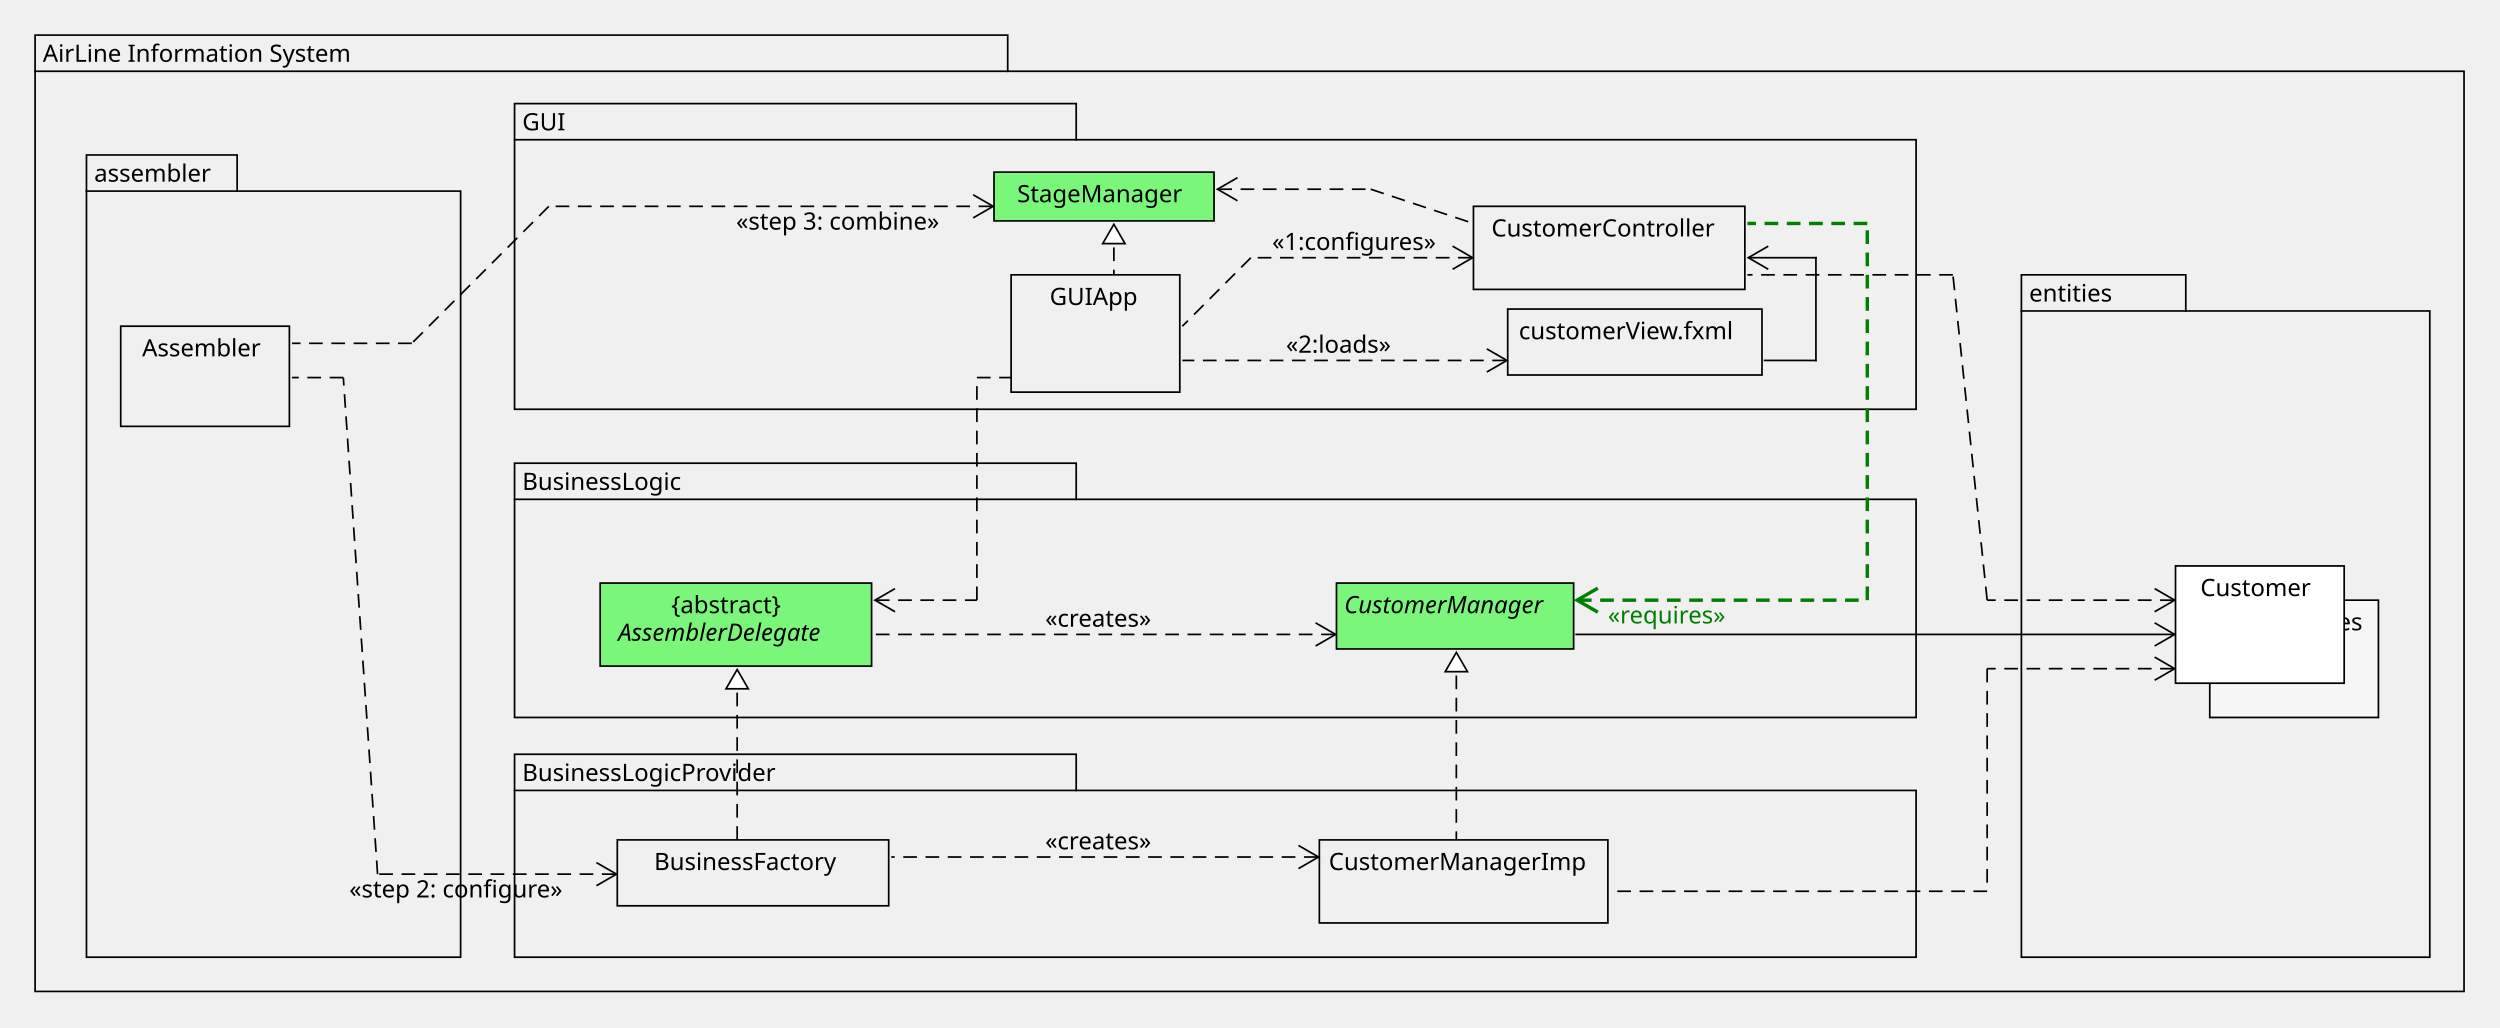
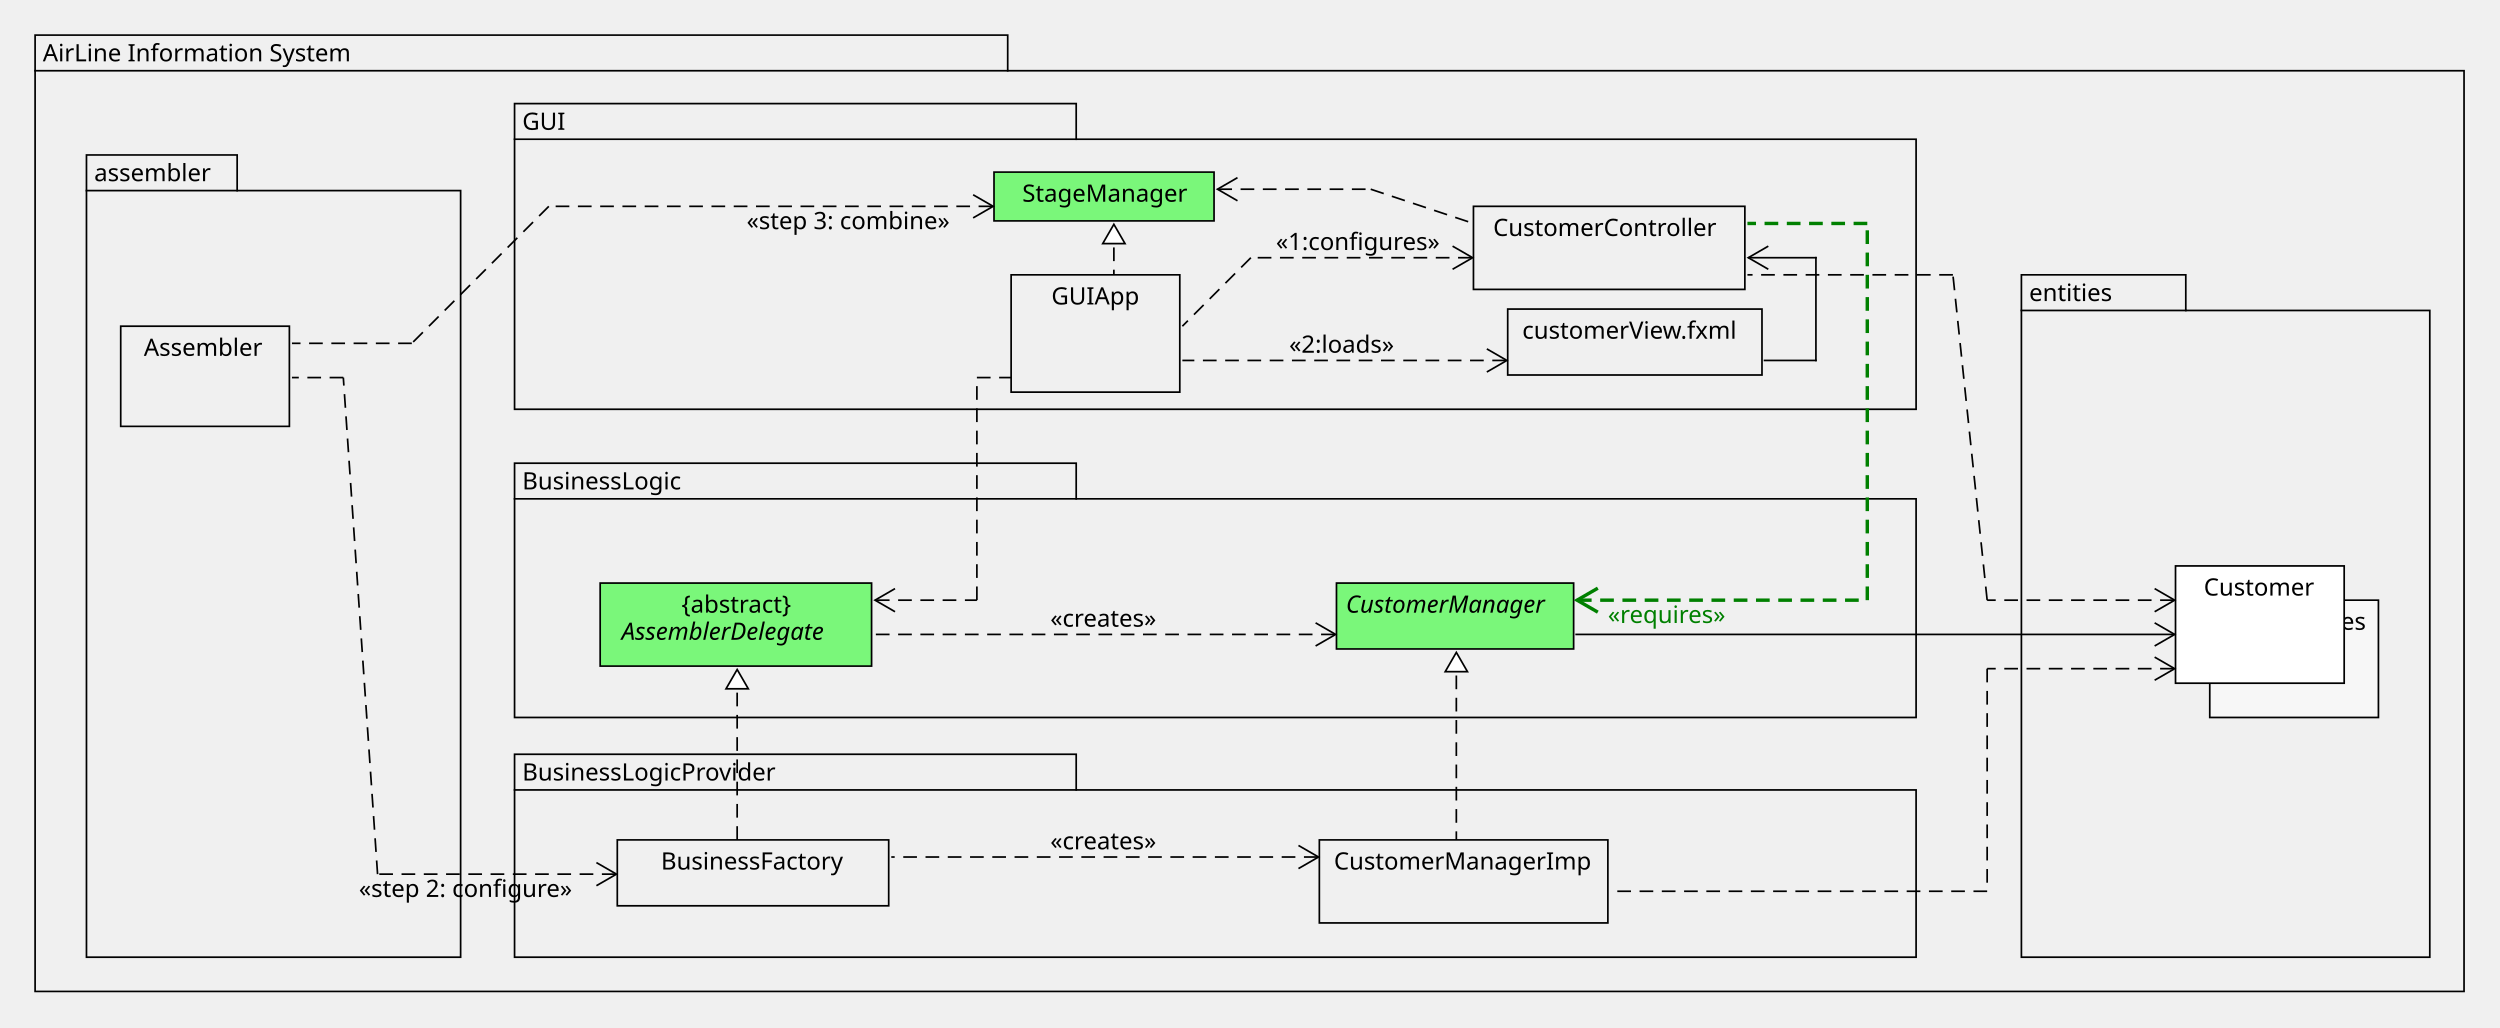
- <svg xmlns="http://www.w3.org/2000/svg" fill-opacity="1" color-rendering="auto" color-interpolation="auto" text-rendering="auto" stroke="currentColor" stroke-linecap="square" width="1460" stroke-miterlimit="10" shape-rendering="auto" stroke-opacity="1" fill="currentColor" stroke-dasharray="none" font-weight="normal" stroke-width="1" viewBox="30 10 1460 600" height="600" font-family="'Dialog'" font-style="normal" stroke-linejoin="miter" font-size="12px" stroke-dashoffset="0" image-rendering="auto">
+ <svg xmlns="http://www.w3.org/2000/svg" fill-opacity="1" color-rendering="auto" color-interpolation="auto" text-rendering="auto" stroke="black" stroke-linecap="square" width="1460" stroke-miterlimit="10" shape-rendering="auto" stroke-opacity="1" fill="black" stroke-dasharray="none" font-weight="normal" stroke-width="1" viewBox="30 10 1460 600" height="600" font-family="'Dialog'" font-style="normal" stroke-linejoin="miter" font-size="12px" stroke-dashoffset="0" image-rendering="auto">
  <defs id="genericDefs" />
  <g>
    <defs id="defs1">
      <clipPath clipPathUnits="userSpaceOnUse" id="clipPath1">
        <path d="M0 0 L2147483647 0 L2147483647 2147483647 L0 2147483647 L0 0 Z" />
      </clipPath>
      <clipPath clipPathUnits="userSpaceOnUse" id="clipPath2">
        <path d="M0 0 L0 30 L130 30 L130 0 Z" />
      </clipPath>
      <clipPath clipPathUnits="userSpaceOnUse" id="clipPath3">
        <path d="M0 0 L0 70 L100 70 L100 0 Z" />
      </clipPath>
      <clipPath clipPathUnits="userSpaceOnUse" id="clipPath4">
        <path d="M0 0 L0 400 L240 400 L240 0 Z" />
      </clipPath>
      <clipPath clipPathUnits="userSpaceOnUse" id="clipPath5">
        <path d="M0 0 L0 60 L100 60 L100 0 Z" />
      </clipPath>
      <clipPath clipPathUnits="userSpaceOnUse" id="clipPath6">
        <path d="M0 0 L0 180 L820 180 L820 0 Z" />
      </clipPath>
      <clipPath clipPathUnits="userSpaceOnUse" id="clipPath7">
        <path d="M0 0 L0 470 L220 470 L220 0 Z" />
      </clipPath>
      <clipPath clipPathUnits="userSpaceOnUse" id="clipPath8">
        <path d="M0 0 L0 40 L160 40 L160 0 Z" />
      </clipPath>
      <clipPath clipPathUnits="userSpaceOnUse" id="clipPath9">
        <path d="M0 0 L0 50 L170 50 L170 0 Z" />
      </clipPath>
      <clipPath clipPathUnits="userSpaceOnUse" id="clipPath10">
        <path d="M0 0 L0 120 L820 120 L820 0 Z" />
      </clipPath>
      <clipPath clipPathUnits="userSpaceOnUse" id="clipPath11">
        <path d="M0 0 L0 50 L160 50 L160 0 Z" />
      </clipPath>
      <clipPath clipPathUnits="userSpaceOnUse" id="clipPath12">
        <path d="M0 0 L0 40 L150 40 L150 0 Z" />
      </clipPath>
      <clipPath clipPathUnits="userSpaceOnUse" id="clipPath13">
        <path d="M0 0 L0 40 L140 40 L140 0 Z" />
      </clipPath>
      <clipPath clipPathUnits="userSpaceOnUse" id="clipPath14">
        <path d="M0 0 L0 150 L820 150 L820 0 Z" />
      </clipPath>
      <clipPath clipPathUnits="userSpaceOnUse" id="clipPath15">
        <path d="M0 0 L0 560 L1420 560 L1420 0 Z" />
      </clipPath>
      <clipPath clipPathUnits="userSpaceOnUse" id="clipPath16">
        <path d="M0 0 L0 60 L30 60 L30 0 Z" />
      </clipPath>
      <clipPath clipPathUnits="userSpaceOnUse" id="clipPath17">
        <path d="M0 0 L0 50 L180 50 L180 0 Z" />
      </clipPath>
      <clipPath clipPathUnits="userSpaceOnUse" id="clipPath18">
        <path d="M0 0 L0 220 L280 220 L280 0 Z" />
      </clipPath>
      <clipPath clipPathUnits="userSpaceOnUse" id="clipPath19">
        <path d="M0 0 L0 90 L70 90 L70 0 Z" />
      </clipPath>
      <clipPath clipPathUnits="userSpaceOnUse" id="clipPath20">
        <path d="M0 0 L0 50 L220 50 L220 0 Z" />
      </clipPath>
      <clipPath clipPathUnits="userSpaceOnUse" id="clipPath21">
        <path d="M0 0 L0 40 L280 40 L280 0 Z" />
      </clipPath>
      <clipPath clipPathUnits="userSpaceOnUse" id="clipPath22">
        <path d="M0 0 L0 330 L220 330 L220 0 Z" />
      </clipPath>
      <clipPath clipPathUnits="userSpaceOnUse" id="clipPath23">
        <path d="M0 0 L0 110 L440 110 L440 0 Z" />
      </clipPath>
      <clipPath clipPathUnits="userSpaceOnUse" id="clipPath24">
        <path d="M0 0 L0 140 L30 140 L30 0 Z" />
      </clipPath>
      <clipPath clipPathUnits="userSpaceOnUse" id="clipPath25">
        <path d="M0 0 L0 260 L200 260 L200 0 Z" />
      </clipPath>
      <clipPath clipPathUnits="userSpaceOnUse" id="clipPath26">
        <path d="M0 0 L0 130 L30 130 L30 0 Z" />
      </clipPath>
      <clipPath clipPathUnits="userSpaceOnUse" id="clipPath27">
        <path d="M0 0 L0 40 L300 40 L300 0 Z" />
      </clipPath>
      <clipPath clipPathUnits="userSpaceOnUse" id="clipPath28">
        <path d="M0 0 L0 160 L110 160 L110 0 Z" />
      </clipPath>
      <clipPath clipPathUnits="userSpaceOnUse" id="clipPath29">
        <path d="M0 0 L0 160 L360 160 L360 0 Z" />
      </clipPath>
      <clipPath clipPathUnits="userSpaceOnUse" id="clipPath30">
        <path d="M0 0 L0 80 L200 80 L200 0 Z" />
      </clipPath>
      <clipPath clipPathUnits="userSpaceOnUse" id="clipPath31">
        <path d="M0 0 L0 40 L380 40 L380 0 Z" />
      </clipPath>
    </defs>
    <g fill="rgb(0,255,0)" fill-opacity="0.49" transform="translate(610,110)" stroke-opacity="0.49" stroke="rgb(0,255,0)">
      <rect x="0.5" width="128.5" height="28.5" y="0.5" clip-path="url(#clipPath2)" stroke="none" />
    </g>
    <g transform="translate(610,110)">
      <rect fill="none" x="0.5" width="128.5" height="28.5" y="0.5" clip-path="url(#clipPath2)" />
-       <text x="14" font-size="14px" y="18.109" clip-path="url(#clipPath2)" font-family="sans-serif" stroke="none" xml:space="preserve">StageManager</text>
+       <text x="17" font-size="14px" y="17.817" clip-path="url(#clipPath2)" font-family="sans-serif" stroke="none" xml:space="preserve">StageManager</text>
    </g>
    <g fill="rgb(255,255,255)" fill-opacity="0.49" transform="translate(1320,360)" stroke-opacity="0.49" stroke="rgb(255,255,255)">
      <rect x="0.5" width="98.5" height="68.5" y="0.5" clip-path="url(#clipPath3)" stroke="none" />
    </g>
    <g transform="translate(1320,360)">
      <rect fill="none" x="0.5" width="98.5" height="68.5" y="0.5" clip-path="url(#clipPath3)" />
-       <text x="3" font-size="14px" y="18.109" clip-path="url(#clipPath3)" font-family="sans-serif" stroke="none" xml:space="preserve">OtherEntities</text>
+       <text x="5" font-size="14px" y="17.817" clip-path="url(#clipPath3)" font-family="sans-serif" stroke="none" xml:space="preserve">OtherEntities</text>
    </g>
    <g fill="rgb(255,255,255)" fill-opacity="0" transform="translate(1210,170)" stroke-opacity="0" stroke="rgb(255,255,255)">
-       <path d="M0.5 0.5 L96.5 0.5 L96.5 21.609 L239 21.609 L239 399 L0.5 399 Z" stroke="none" clip-path="url(#clipPath4)" />
+       <path d="M0.5 0.5 L96.5 0.5 L96.5 21.317 L239 21.317 L239 399 L0.5 399 Z" stroke="none" clip-path="url(#clipPath4)" />
    </g>
    <g transform="translate(1210,170)">
-       <path fill="none" d="M0.5 0.5 L96.5 0.5 L96.5 21.609 L239 21.609 L239 399 L0.5 399 Z" clip-path="url(#clipPath4)" />
-       <path fill="none" d="M0.5 21.609 L96.5 21.609" clip-path="url(#clipPath4)" />
-       <text x="5" font-size="14px" y="16.109" clip-path="url(#clipPath4)" font-family="sans-serif" stroke="none" xml:space="preserve">entities</text>
+       <path fill="none" d="M0.5 0.5 L96.5 0.5 L96.5 21.317 L239 21.317 L239 399 L0.5 399 Z" clip-path="url(#clipPath4)" />
+       <path fill="none" d="M0.5 21.317 L96.5 21.317" clip-path="url(#clipPath4)" />
+       <text x="5" font-size="14px" y="15.817" clip-path="url(#clipPath4)" font-family="sans-serif" stroke="none" xml:space="preserve">entities</text>
    </g>
    <g fill="rgb(255,255,255)" fill-opacity="0" transform="translate(100,200)" stroke-opacity="0" stroke="rgb(255,255,255)">
      <rect x="0.5" width="98.5" height="58.5" y="0.5" clip-path="url(#clipPath5)" stroke="none" />
    </g>
    <g transform="translate(100,200)">
      <rect fill="none" x="0.5" width="98.5" height="58.5" y="0.5" clip-path="url(#clipPath5)" />
-       <text x="13" font-size="14px" y="18.109" clip-path="url(#clipPath5)" font-family="sans-serif" stroke="none" xml:space="preserve">Assembler</text>
+       <text x="14" font-size="14px" y="17.817" clip-path="url(#clipPath5)" font-family="sans-serif" stroke="none" xml:space="preserve">Assembler</text>
    </g>
    <g fill="rgb(255,255,255)" fill-opacity="0" transform="translate(330,70)" stroke-opacity="0" stroke="rgb(255,255,255)">
-       <path d="M0.5 0.5 L328.5 0.5 L328.5 21.609 L819 21.609 L819 179 L0.5 179 Z" stroke="none" clip-path="url(#clipPath6)" />
+       <path d="M0.5 0.5 L328.5 0.5 L328.5 21.317 L819 21.317 L819 179 L0.5 179 Z" stroke="none" clip-path="url(#clipPath6)" />
    </g>
    <g transform="translate(330,70)">
-       <path fill="none" d="M0.5 0.5 L328.5 0.5 L328.5 21.609 L819 21.609 L819 179 L0.5 179 Z" clip-path="url(#clipPath6)" />
-       <path fill="none" d="M0.5 21.609 L328.5 21.609" clip-path="url(#clipPath6)" />
-       <text x="5" font-size="14px" y="16.109" clip-path="url(#clipPath6)" font-family="sans-serif" stroke="none" xml:space="preserve">GUI</text>
+       <path fill="none" d="M0.5 0.5 L328.5 0.5 L328.5 21.317 L819 21.317 L819 179 L0.5 179 Z" clip-path="url(#clipPath6)" />
+       <path fill="none" d="M0.5 21.317 L328.5 21.317" clip-path="url(#clipPath6)" />
+       <text x="5" font-size="14px" y="15.817" clip-path="url(#clipPath6)" font-family="sans-serif" stroke="none" xml:space="preserve">GUI</text>
    </g>
    <g fill="rgb(255,255,255)" fill-opacity="0" transform="translate(80,100)" stroke-opacity="0" stroke="rgb(255,255,255)">
-       <path d="M0.5 0.5 L88.5 0.5 L88.5 21.609 L219 21.609 L219 469 L0.5 469 Z" stroke="none" clip-path="url(#clipPath7)" />
+       <path d="M0.5 0.5 L88.5 0.5 L88.5 21.317 L219 21.317 L219 469 L0.5 469 Z" stroke="none" clip-path="url(#clipPath7)" />
    </g>
    <g transform="translate(80,100)">
-       <path fill="none" d="M0.5 0.5 L88.5 0.5 L88.5 21.609 L219 21.609 L219 469 L0.5 469 Z" clip-path="url(#clipPath7)" />
-       <path fill="none" d="M0.5 21.609 L88.5 21.609" clip-path="url(#clipPath7)" />
-       <text x="5" font-size="14px" y="16.109" clip-path="url(#clipPath7)" font-family="sans-serif" stroke="none" xml:space="preserve">assembler</text>
+       <path fill="none" d="M0.5 0.5 L88.5 0.5 L88.5 21.317 L219 21.317 L219 469 L0.5 469 Z" clip-path="url(#clipPath7)" />
+       <path fill="none" d="M0.5 21.317 L88.5 21.317" clip-path="url(#clipPath7)" />
+       <text x="5" font-size="14px" y="15.817" clip-path="url(#clipPath7)" font-family="sans-serif" stroke="none" xml:space="preserve">assembler</text>
    </g>
    <g fill="rgb(255,255,255)" fill-opacity="0" transform="translate(390,500)" stroke-opacity="0" stroke="rgb(255,255,255)">
      <rect x="0.5" width="158.5" height="38.5" y="0.5" clip-path="url(#clipPath8)" stroke="none" />
    </g>
    <g transform="translate(390,500)">
      <rect fill="none" x="0.5" width="158.5" height="38.5" y="0.5" clip-path="url(#clipPath8)" />
-       <text x="22" font-size="14px" y="18.109" clip-path="url(#clipPath8)" font-family="sans-serif" stroke="none" xml:space="preserve">BusinessFactory</text>
+       <text x="26" font-size="14px" y="17.817" clip-path="url(#clipPath8)" font-family="sans-serif" stroke="none" xml:space="preserve">BusinessFactory</text>
    </g>
    <g fill="rgb(255,255,255)" fill-opacity="0" transform="translate(800,500)" stroke-opacity="0" stroke="rgb(255,255,255)">
      <rect x="0.5" width="168.5" height="48.5" y="0.5" clip-path="url(#clipPath9)" stroke="none" />
    </g>
    <g transform="translate(800,500)">
      <rect fill="none" x="0.5" width="168.5" height="48.5" y="0.5" clip-path="url(#clipPath9)" />
-       <text x="6" font-size="14px" y="18.109" clip-path="url(#clipPath9)" font-family="sans-serif" stroke="none" xml:space="preserve">CustomerManagerImp</text>
+       <text x="9" font-size="14px" y="17.817" clip-path="url(#clipPath9)" font-family="sans-serif" stroke="none" xml:space="preserve">CustomerManagerImp</text>
    </g>
    <g fill="rgb(255,255,255)" fill-opacity="0" transform="translate(330,450)" stroke-opacity="0" stroke="rgb(255,255,255)">
-       <path d="M0.5 0.5 L328.5 0.5 L328.5 21.609 L819 21.609 L819 119 L0.5 119 Z" stroke="none" clip-path="url(#clipPath10)" />
+       <path d="M0.5 0.5 L328.5 0.5 L328.5 21.317 L819 21.317 L819 119 L0.5 119 Z" stroke="none" clip-path="url(#clipPath10)" />
    </g>
    <g transform="translate(330,450)">
-       <path fill="none" d="M0.5 0.5 L328.5 0.5 L328.5 21.609 L819 21.609 L819 119 L0.5 119 Z" clip-path="url(#clipPath10)" />
-       <path fill="none" d="M0.5 21.609 L328.5 21.609" clip-path="url(#clipPath10)" />
-       <text x="5" font-size="14px" y="16.109" clip-path="url(#clipPath10)" font-family="sans-serif" stroke="none" xml:space="preserve">BusinessLogicProvider</text>
+       <path fill="none" d="M0.5 0.5 L328.5 0.5 L328.5 21.317 L819 21.317 L819 119 L0.5 119 Z" clip-path="url(#clipPath10)" />
+       <path fill="none" d="M0.5 21.317 L328.5 21.317" clip-path="url(#clipPath10)" />
+       <text x="5" font-size="14px" y="15.817" clip-path="url(#clipPath10)" font-family="sans-serif" stroke="none" xml:space="preserve">BusinessLogicProvider</text>
    </g>
    <g fill="rgb(0,255,0)" fill-opacity="0.49" transform="translate(380,350)" stroke-opacity="0.49" stroke="rgb(0,255,0)">
      <rect x="0.5" width="158.5" height="48.5" y="0.5" clip-path="url(#clipPath11)" stroke="none" />
    </g>
    <g transform="translate(380,350)">
      <rect fill="none" x="0.5" width="158.5" height="48.5" y="0.5" clip-path="url(#clipPath11)" />
-       <text x="42" font-size="14px" y="18.109" clip-path="url(#clipPath11)" font-family="sans-serif" stroke="none" xml:space="preserve">{abstract}</text>
-       <text x="11" font-size="14px" y="34.219" clip-path="url(#clipPath11)" font-family="sans-serif" font-style="italic" stroke="none" xml:space="preserve">AssemblerDelegate</text>
+       <text x="48" font-size="14px" y="17.817" clip-path="url(#clipPath11)" font-family="sans-serif" stroke="none" xml:space="preserve">{abstract}</text>
+       <text x="13" font-size="14px" y="33.635" clip-path="url(#clipPath11)" font-family="sans-serif" font-style="italic" stroke="none" xml:space="preserve">AssemblerDelegate</text>
    </g>
    <g fill="rgb(255,255,255)" fill-opacity="0" transform="translate(910,190)" stroke-opacity="0" stroke="rgb(255,255,255)">
      <rect x="0.5" width="148.5" height="38.5" y="0.5" clip-path="url(#clipPath12)" stroke="none" />
    </g>
    <g transform="translate(910,190)">
      <rect fill="none" x="0.5" width="148.5" height="38.5" y="0.5" clip-path="url(#clipPath12)" />
-       <text x="7" font-size="14px" y="18.109" clip-path="url(#clipPath12)" font-family="sans-serif" stroke="none" xml:space="preserve">customerView.fxml</text>
+       <text x="9" font-size="14px" y="17.817" clip-path="url(#clipPath12)" font-family="sans-serif" stroke="none" xml:space="preserve">customerView.fxml</text>
    </g>
    <g fill="rgb(255,255,255)" fill-opacity="0" transform="translate(890,130)" stroke-opacity="0" stroke="rgb(255,255,255)">
      <rect x="0.5" width="158.5" height="48.5" y="0.5" clip-path="url(#clipPath11)" stroke="none" />
    </g>
    <g transform="translate(890,130)">
      <rect fill="none" x="0.5" width="158.5" height="48.5" y="0.5" clip-path="url(#clipPath11)" />
-       <text x="11" font-size="14px" y="18.109" clip-path="url(#clipPath11)" font-family="sans-serif" stroke="none" xml:space="preserve">CustomerController</text>
+       <text x="12" font-size="14px" y="17.817" clip-path="url(#clipPath11)" font-family="sans-serif" stroke="none" xml:space="preserve">CustomerController</text>
    </g>
    <g fill="rgb(255,255,255)" fill-opacity="0" transform="translate(620,170)" stroke-opacity="0" stroke="rgb(255,255,255)">
      <rect x="0.5" width="98.5" height="68.5" y="0.5" clip-path="url(#clipPath3)" stroke="none" />
    </g>
    <g transform="translate(620,170)">
      <rect fill="none" x="0.5" width="98.5" height="68.5" y="0.5" clip-path="url(#clipPath3)" />
-       <text x="23" font-size="14px" y="18.109" clip-path="url(#clipPath3)" font-family="sans-serif" stroke="none" xml:space="preserve">GUIApp</text>
+       <text x="24" font-size="14px" y="17.817" clip-path="url(#clipPath3)" font-family="sans-serif" stroke="none" xml:space="preserve">GUIApp</text>
    </g>
    <g fill="rgb(0,255,0)" fill-opacity="0.49" transform="translate(810,350)" stroke-opacity="0.49" stroke="rgb(0,255,0)">
      <rect x="0.5" width="138.5" height="38.5" y="0.5" clip-path="url(#clipPath13)" stroke="none" />
    </g>
    <g transform="translate(810,350)">
      <rect fill="none" x="0.5" width="138.5" height="38.5" y="0.5" clip-path="url(#clipPath13)" />
-       <text x="5" font-size="14px" y="18.109" clip-path="url(#clipPath13)" font-family="sans-serif" font-style="italic" stroke="none" xml:space="preserve">CustomerManager</text>
+       <text x="6" font-size="14px" y="17.817" clip-path="url(#clipPath13)" font-family="sans-serif" font-style="italic" stroke="none" xml:space="preserve">CustomerManager</text>
    </g>
    <g fill="white" transform="translate(1300,340)" stroke="white">
      <rect x="0.5" width="98.5" height="68.5" y="0.5" clip-path="url(#clipPath3)" stroke="none" />
      <rect x="0.5" y="0.5" clip-path="url(#clipPath3)" fill="none" width="98.5" height="68.5" stroke="black" />
    </g>
    <g font-family="sans-serif" font-size="14px" transform="translate(1300,340)">
-       <text x="15" xml:space="preserve" y="18.109" clip-path="url(#clipPath3)" stroke="none">Customer</text>
+       <text x="17" xml:space="preserve" y="17.817" clip-path="url(#clipPath3)" stroke="none">Customer</text>
    </g>
    <g fill="rgb(255,255,255)" fill-opacity="0" transform="translate(330,280)" stroke-opacity="0" stroke="rgb(255,255,255)">
-       <path d="M0.5 0.5 L328.5 0.5 L328.5 21.609 L819 21.609 L819 149 L0.5 149 Z" stroke="none" clip-path="url(#clipPath14)" />
+       <path d="M0.5 0.5 L328.5 0.5 L328.5 21.317 L819 21.317 L819 149 L0.5 149 Z" stroke="none" clip-path="url(#clipPath14)" />
    </g>
    <g transform="translate(330,280)">
-       <path fill="none" d="M0.5 0.5 L328.5 0.5 L328.5 21.609 L819 21.609 L819 149 L0.5 149 Z" clip-path="url(#clipPath14)" />
-       <path fill="none" d="M0.5 21.609 L328.5 21.609" clip-path="url(#clipPath14)" />
-       <text x="5" font-size="14px" y="16.109" clip-path="url(#clipPath14)" font-family="sans-serif" stroke="none" xml:space="preserve">BusinessLogic</text>
+       <path fill="none" d="M0.5 0.5 L328.5 0.5 L328.5 21.317 L819 21.317 L819 149 L0.5 149 Z" clip-path="url(#clipPath14)" />
+       <path fill="none" d="M0.5 21.317 L328.5 21.317" clip-path="url(#clipPath14)" />
+       <text x="5" font-size="14px" y="15.817" clip-path="url(#clipPath14)" font-family="sans-serif" stroke="none" xml:space="preserve">BusinessLogic</text>
    </g>
    <g fill="rgb(255,255,255)" fill-opacity="0" transform="translate(50,30)" stroke-opacity="0" stroke="rgb(255,255,255)">
-       <path d="M0.5 0.5 L568.5 0.5 L568.5 21.609 L1419 21.609 L1419 559 L0.5 559 Z" stroke="none" clip-path="url(#clipPath15)" />
+       <path d="M0.5 0.5 L568.5 0.5 L568.5 21.317 L1419 21.317 L1419 559 L0.5 559 Z" stroke="none" clip-path="url(#clipPath15)" />
    </g>
    <g transform="translate(50,30)">
-       <path fill="none" d="M0.5 0.5 L568.5 0.5 L568.5 21.609 L1419 21.609 L1419 559 L0.5 559 Z" clip-path="url(#clipPath15)" />
-       <path fill="none" d="M0.5 21.609 L568.5 21.609" clip-path="url(#clipPath15)" />
-       <text x="5" font-size="14px" y="16.109" clip-path="url(#clipPath15)" font-family="sans-serif" stroke="none" xml:space="preserve">AirLine Information System</text>
+       <path fill="none" d="M0.5 0.5 L568.5 0.5 L568.5 21.317 L1419 21.317 L1419 559 L0.5 559 Z" clip-path="url(#clipPath15)" />
+       <path fill="none" d="M0.5 21.317 L568.5 21.317" clip-path="url(#clipPath15)" />
+       <text x="5" font-size="14px" y="15.817" clip-path="url(#clipPath15)" font-family="sans-serif" stroke="none" xml:space="preserve">AirLine Information System</text>
    </g>
    <g stroke-dasharray="8,5" stroke-miterlimit="5" transform="translate(670,130)" stroke-linecap="butt">
      <path fill="none" d="M10.5 11.5 L10.5 40.5" clip-path="url(#clipPath16)" />
      <path fill="white" d="M4 22.258 L10.5 11 L17 22.258 Z" clip-path="url(#clipPath16)" stroke="none" />
      <path fill="none" stroke-miterlimit="10" stroke-dasharray="none" d="M4 22.258 L10.5 11 L17 22.258 Z" clip-path="url(#clipPath16)" stroke-linecap="square" />
    </g>
    <g stroke-dasharray="8,5" stroke-miterlimit="5" transform="translate(730,110)" stroke-linecap="butt">
      <path fill="none" d="M11.5 10.5 L100.5 10.5" clip-path="url(#clipPath17)" />
      <path fill="none" d="M100.5 10.5 L160.5 30.5" clip-path="url(#clipPath17)" />
      <path fill="none" stroke-miterlimit="10" stroke-dasharray="none" d="M22.258 17 L11 10.5 L22.258 4" clip-path="url(#clipPath17)" stroke-linecap="square" />
    </g>
    <g stroke-dasharray="8,5" stroke-miterlimit="5" transform="translate(1040,160)" stroke-linecap="butt">
      <path fill="none" d="M259.5 200.5 L150.5 200.5" clip-path="url(#clipPath18)" />
      <path fill="none" d="M150.5 200.5 L130.5 10.5" clip-path="url(#clipPath18)" />
      <path fill="none" d="M130.5 10.5 L10.5 10.5" clip-path="url(#clipPath18)" />
      <path fill="none" stroke-miterlimit="10" stroke-dasharray="none" d="M248.742 194 L260 200.5 L248.742 207" clip-path="url(#clipPath18)" stroke-linecap="square" />
    </g>
    <g transform="translate(1040,150)">
      <path fill="none" d="M11.5 10.5 L50.5 10.5" clip-path="url(#clipPath19)" />
      <path fill="none" d="M50.5 10.5 L50.5 70.5" clip-path="url(#clipPath19)" />
      <path fill="none" d="M50.5 70.5 L20.5 70.5" clip-path="url(#clipPath19)" />
      <path fill="none" d="M22.258 17 L11 10.5 L22.258 4" clip-path="url(#clipPath19)" />
    </g>
    <g stroke-dasharray="8,5" stroke-miterlimit="5" transform="translate(710,200)" stroke-linecap="butt">
      <path fill="none" d="M199.5 20.5 L10.5 20.5" clip-path="url(#clipPath20)" />
      <path fill="none" stroke-miterlimit="10" stroke-dasharray="none" d="M188.742 14 L200 20.5 L188.742 27" clip-path="url(#clipPath20)" stroke-linecap="square" />
    </g>
    <g font-family="sans-serif" font-size="14px" transform="translate(710,200)">
-       <text x="71.015" xml:space="preserve" y="16" clip-path="url(#clipPath20)" stroke="none">«2:loads»</text>
+       <text x="72.861" xml:space="preserve" y="16" clip-path="url(#clipPath20)" stroke="none">«2:loads»</text>
    </g>
    <g stroke-dasharray="8,5" stroke-miterlimit="5" transform="translate(540,490)" stroke-linecap="butt">
      <path fill="none" d="M259.5 20.5 L10.5 20.5" clip-path="url(#clipPath21)" />
      <path fill="none" stroke-miterlimit="10" stroke-dasharray="none" d="M248.742 14 L260 20.5 L248.742 27" clip-path="url(#clipPath21)" stroke-linecap="square" />
    </g>
    <g font-family="sans-serif" font-size="14px" transform="translate(540,490)">
-       <text x="100.414" xml:space="preserve" y="16" clip-path="url(#clipPath21)" stroke="none">«creates»</text>
+       <text x="103.363" xml:space="preserve" y="16" clip-path="url(#clipPath21)" stroke="none">«creates»</text>
    </g>
    <g stroke-dasharray="8,5" stroke-miterlimit="5" transform="translate(190,220)" stroke-linecap="butt">
      <path fill="none" d="M199.5 300.5 L60.5 300.5" clip-path="url(#clipPath22)" />
      <path fill="none" d="M60.5 300.5 L40.5 10.5" clip-path="url(#clipPath22)" />
      <path fill="none" d="M40.5 10.5 L10.5 10.5" clip-path="url(#clipPath22)" />
      <path fill="none" stroke-miterlimit="10" stroke-dasharray="none" d="M188.742 294 L200 300.5 L188.742 307" clip-path="url(#clipPath22)" stroke-linecap="square" />
    </g>
    <g font-family="sans-serif" font-size="14px" transform="translate(190,220)">
-       <text x="43.978" xml:space="preserve" y="314.109" clip-path="url(#clipPath22)" stroke="none">«step 2: configure»</text>
+       <text x="49.605" xml:space="preserve" y="313.817" clip-path="url(#clipPath22)" stroke="none">«step 2: configure»</text>
    </g>
    <g stroke-dasharray="8,5" stroke-miterlimit="5" transform="translate(190,120)" stroke-linecap="butt">
      <path fill="none" d="M419.5 10.5 L160.5 10.5" clip-path="url(#clipPath23)" />
      <path fill="none" d="M160.5 10.5 L80.5 90.5" clip-path="url(#clipPath23)" />
      <path fill="none" d="M80.5 90.5 L10.5 90.5" clip-path="url(#clipPath23)" />
      <path fill="none" stroke-miterlimit="10" stroke-dasharray="none" d="M408.742 4 L420 10.5 L408.742 17" clip-path="url(#clipPath23)" stroke-linecap="square" />
    </g>
    <g font-family="sans-serif" font-size="14px" transform="translate(190,120)">
-       <text x="269.898" xml:space="preserve" y="24.109" clip-path="url(#clipPath23)" stroke="none">«step 3: combine»</text>
+       <text x="276.017" xml:space="preserve" y="23.817" clip-path="url(#clipPath23)" stroke="none">«step 3: combine»</text>
    </g>
    <g stroke-dasharray="8,5" stroke-miterlimit="5" transform="translate(870,380)" stroke-linecap="butt">
      <path fill="none" d="M10.5 11.5 L10.5 120.5" clip-path="url(#clipPath24)" />
      <path fill="white" d="M4 22.258 L10.5 11 L17 22.258 Z" clip-path="url(#clipPath24)" stroke="none" />
      <path fill="none" stroke-miterlimit="10" stroke-dasharray="none" d="M4 22.258 L10.5 11 L17 22.258 Z" clip-path="url(#clipPath24)" stroke-linecap="square" />
    </g>
    <g stroke-linecap="butt" transform="translate(940,130)" fill="green" stroke-dasharray="8,5" stroke="green" stroke-width="2" stroke-miterlimit="5">
      <path fill="none" d="M11.5 230.5 L180.5 230.5" clip-path="url(#clipPath25)" />
      <path fill="none" d="M180.5 230.5 L180.5 10.5" clip-path="url(#clipPath25)" />
      <path fill="none" d="M180.5 10.5 L110.5 10.5" clip-path="url(#clipPath25)" />
      <path fill="none" stroke-miterlimit="10" stroke-dasharray="none" d="M22.258 237 L11 230.5 L22.258 224" clip-path="url(#clipPath25)" stroke-linecap="square" />
    </g>
    <g fill="green" font-size="14px" stroke-width="2" font-family="sans-serif" transform="translate(940,130)" stroke="green">
-       <text x="29" xml:space="preserve" y="244.109" clip-path="url(#clipPath25)" stroke="none">«requires»</text>
+       <text x="29" xml:space="preserve" y="243.817" clip-path="url(#clipPath25)" stroke="none">«requires»</text>
    </g>
    <g stroke-dasharray="8,5" stroke-miterlimit="5" transform="translate(450,390)" stroke-linecap="butt">
      <path fill="none" d="M10.5 11.5 L10.5 110.5" clip-path="url(#clipPath26)" />
      <path fill="white" d="M4 22.258 L10.5 11 L17 22.258 Z" clip-path="url(#clipPath26)" stroke="none" />
      <path fill="none" stroke-miterlimit="10" stroke-dasharray="none" d="M4 22.258 L10.5 11 L17 22.258 Z" clip-path="url(#clipPath26)" stroke-linecap="square" />
    </g>
    <g stroke-dasharray="8,5" stroke-miterlimit="5" transform="translate(530,360)" stroke-linecap="butt">
      <path fill="none" d="M279.5 20.5 L10.5 20.5" clip-path="url(#clipPath27)" />
      <path fill="none" stroke-miterlimit="10" stroke-dasharray="none" d="M268.742 14 L280 20.5 L268.742 27" clip-path="url(#clipPath27)" stroke-linecap="square" />
    </g>
    <g font-family="sans-serif" font-size="14px" transform="translate(530,360)">
-       <text x="110.414" xml:space="preserve" y="16" clip-path="url(#clipPath27)" stroke="none">«creates»</text>
+       <text x="113.363" xml:space="preserve" y="16" clip-path="url(#clipPath27)" stroke="none">«creates»</text>
    </g>
    <g stroke-dasharray="8,5" stroke-miterlimit="5" transform="translate(530,220)" stroke-linecap="butt">
      <path fill="none" d="M11.5 140.5 L70.5 140.5" clip-path="url(#clipPath28)" />
      <path fill="none" d="M70.5 140.5 L70.5 10.5" clip-path="url(#clipPath28)" />
      <path fill="none" d="M70.5 10.5 L90.5 10.5" clip-path="url(#clipPath28)" />
      <path fill="none" stroke-miterlimit="10" stroke-dasharray="none" d="M22.258 147 L11 140.5 L22.258 134" clip-path="url(#clipPath28)" stroke-linecap="square" />
    </g>
    <g stroke-dasharray="8,5" stroke-miterlimit="5" transform="translate(960,390)" stroke-linecap="butt">
      <path fill="none" d="M339.5 10.5 L230.5 10.5" clip-path="url(#clipPath29)" />
      <path fill="none" d="M230.5 10.5 L230.5 140.5" clip-path="url(#clipPath29)" />
      <path fill="none" d="M230.5 140.5 L10.5 140.5" clip-path="url(#clipPath29)" />
      <path fill="none" stroke-miterlimit="10" stroke-dasharray="none" d="M328.742 4 L340 10.5 L328.742 17" clip-path="url(#clipPath29)" stroke-linecap="square" />
    </g>
    <g stroke-dasharray="8,5" stroke-miterlimit="5" transform="translate(710,140)" stroke-linecap="butt">
      <path fill="none" d="M179.5 20.5 L50.5 20.5" clip-path="url(#clipPath30)" />
      <path fill="none" d="M50.5 20.5 L10.5 60.5" clip-path="url(#clipPath30)" />
      <path fill="none" stroke-miterlimit="10" stroke-dasharray="none" d="M168.742 14 L180 20.5 L168.742 27" clip-path="url(#clipPath30)" stroke-linecap="square" />
    </g>
    <g font-family="sans-serif" font-size="14px" transform="translate(710,140)">
-       <text x="62.934" xml:space="preserve" y="16" clip-path="url(#clipPath30)" stroke="none">«1:configures»</text>
+       <text x="65.156" xml:space="preserve" y="16" clip-path="url(#clipPath30)" stroke="none">«1:configures»</text>
    </g>
    <g transform="translate(940,360)">
      <path fill="none" d="M359.5 20.5 L10.5 20.5" clip-path="url(#clipPath31)" />
      <path fill="none" d="M348.742 14 L360 20.5 L348.742 27" clip-path="url(#clipPath31)" />
    </g>
  </g>
-   <style> *{color:#000;}@media (prefers-color-scheme: dark){*{color: #fff;}}</style>
</svg>
